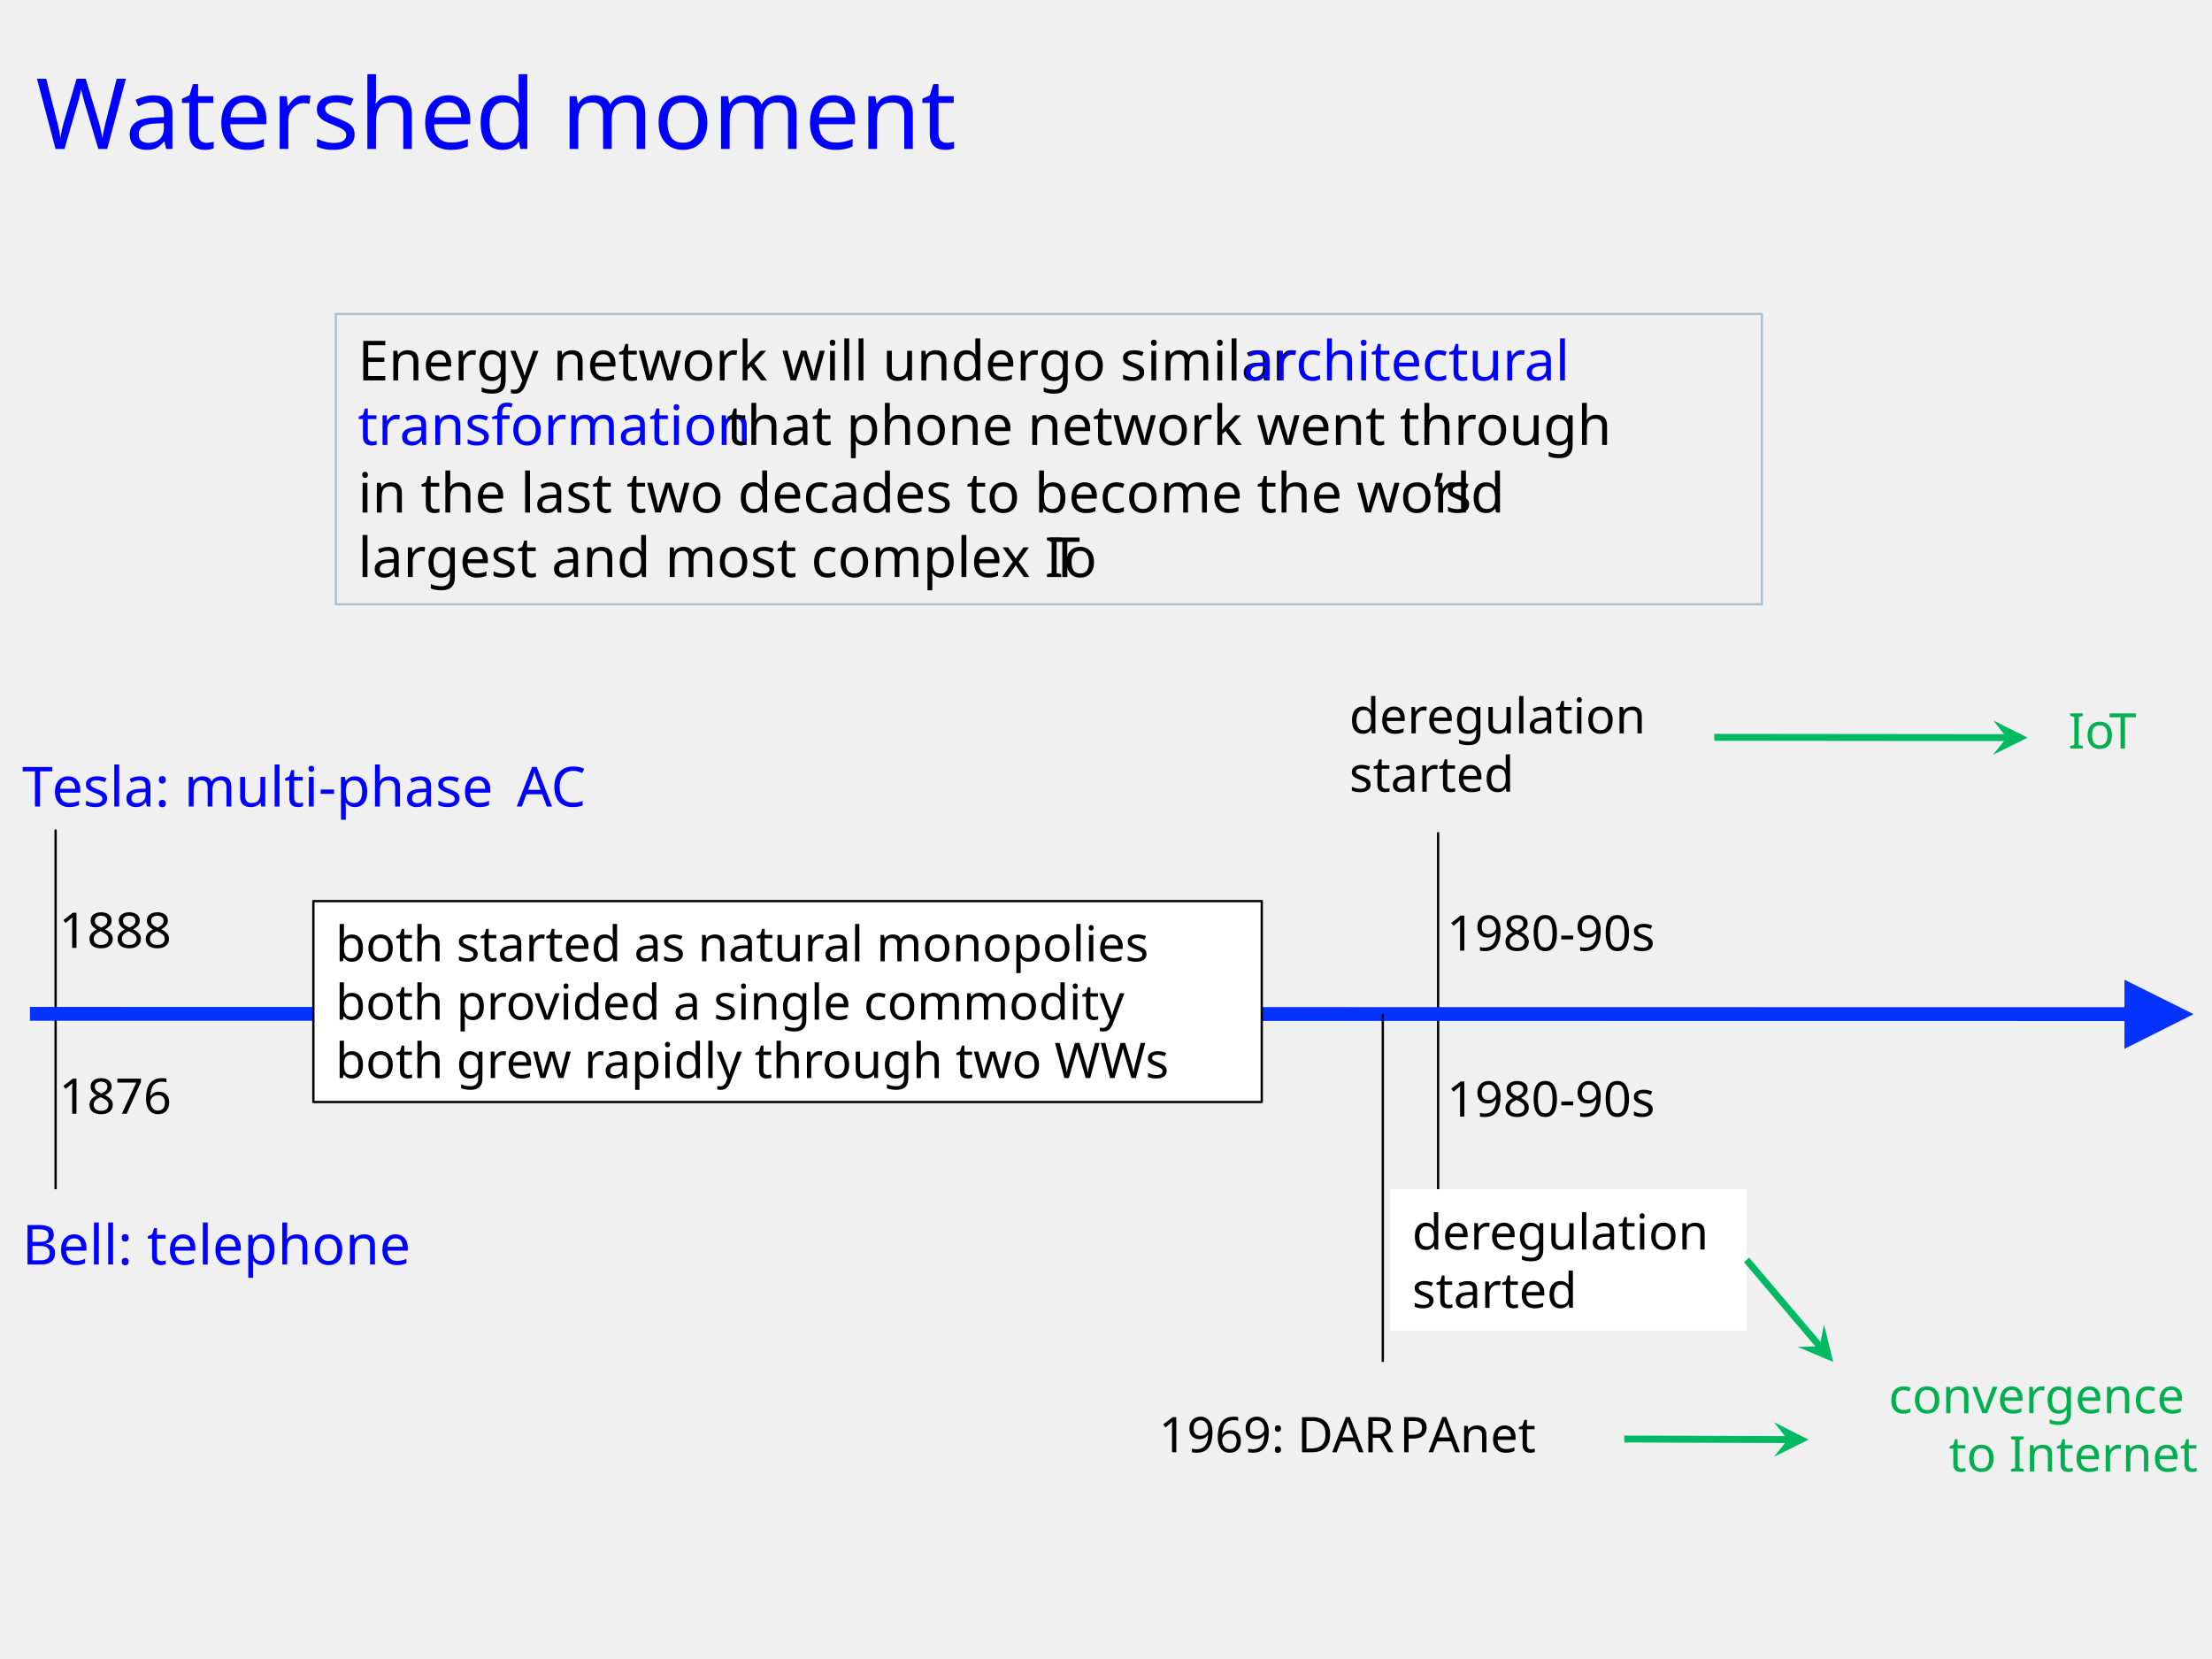
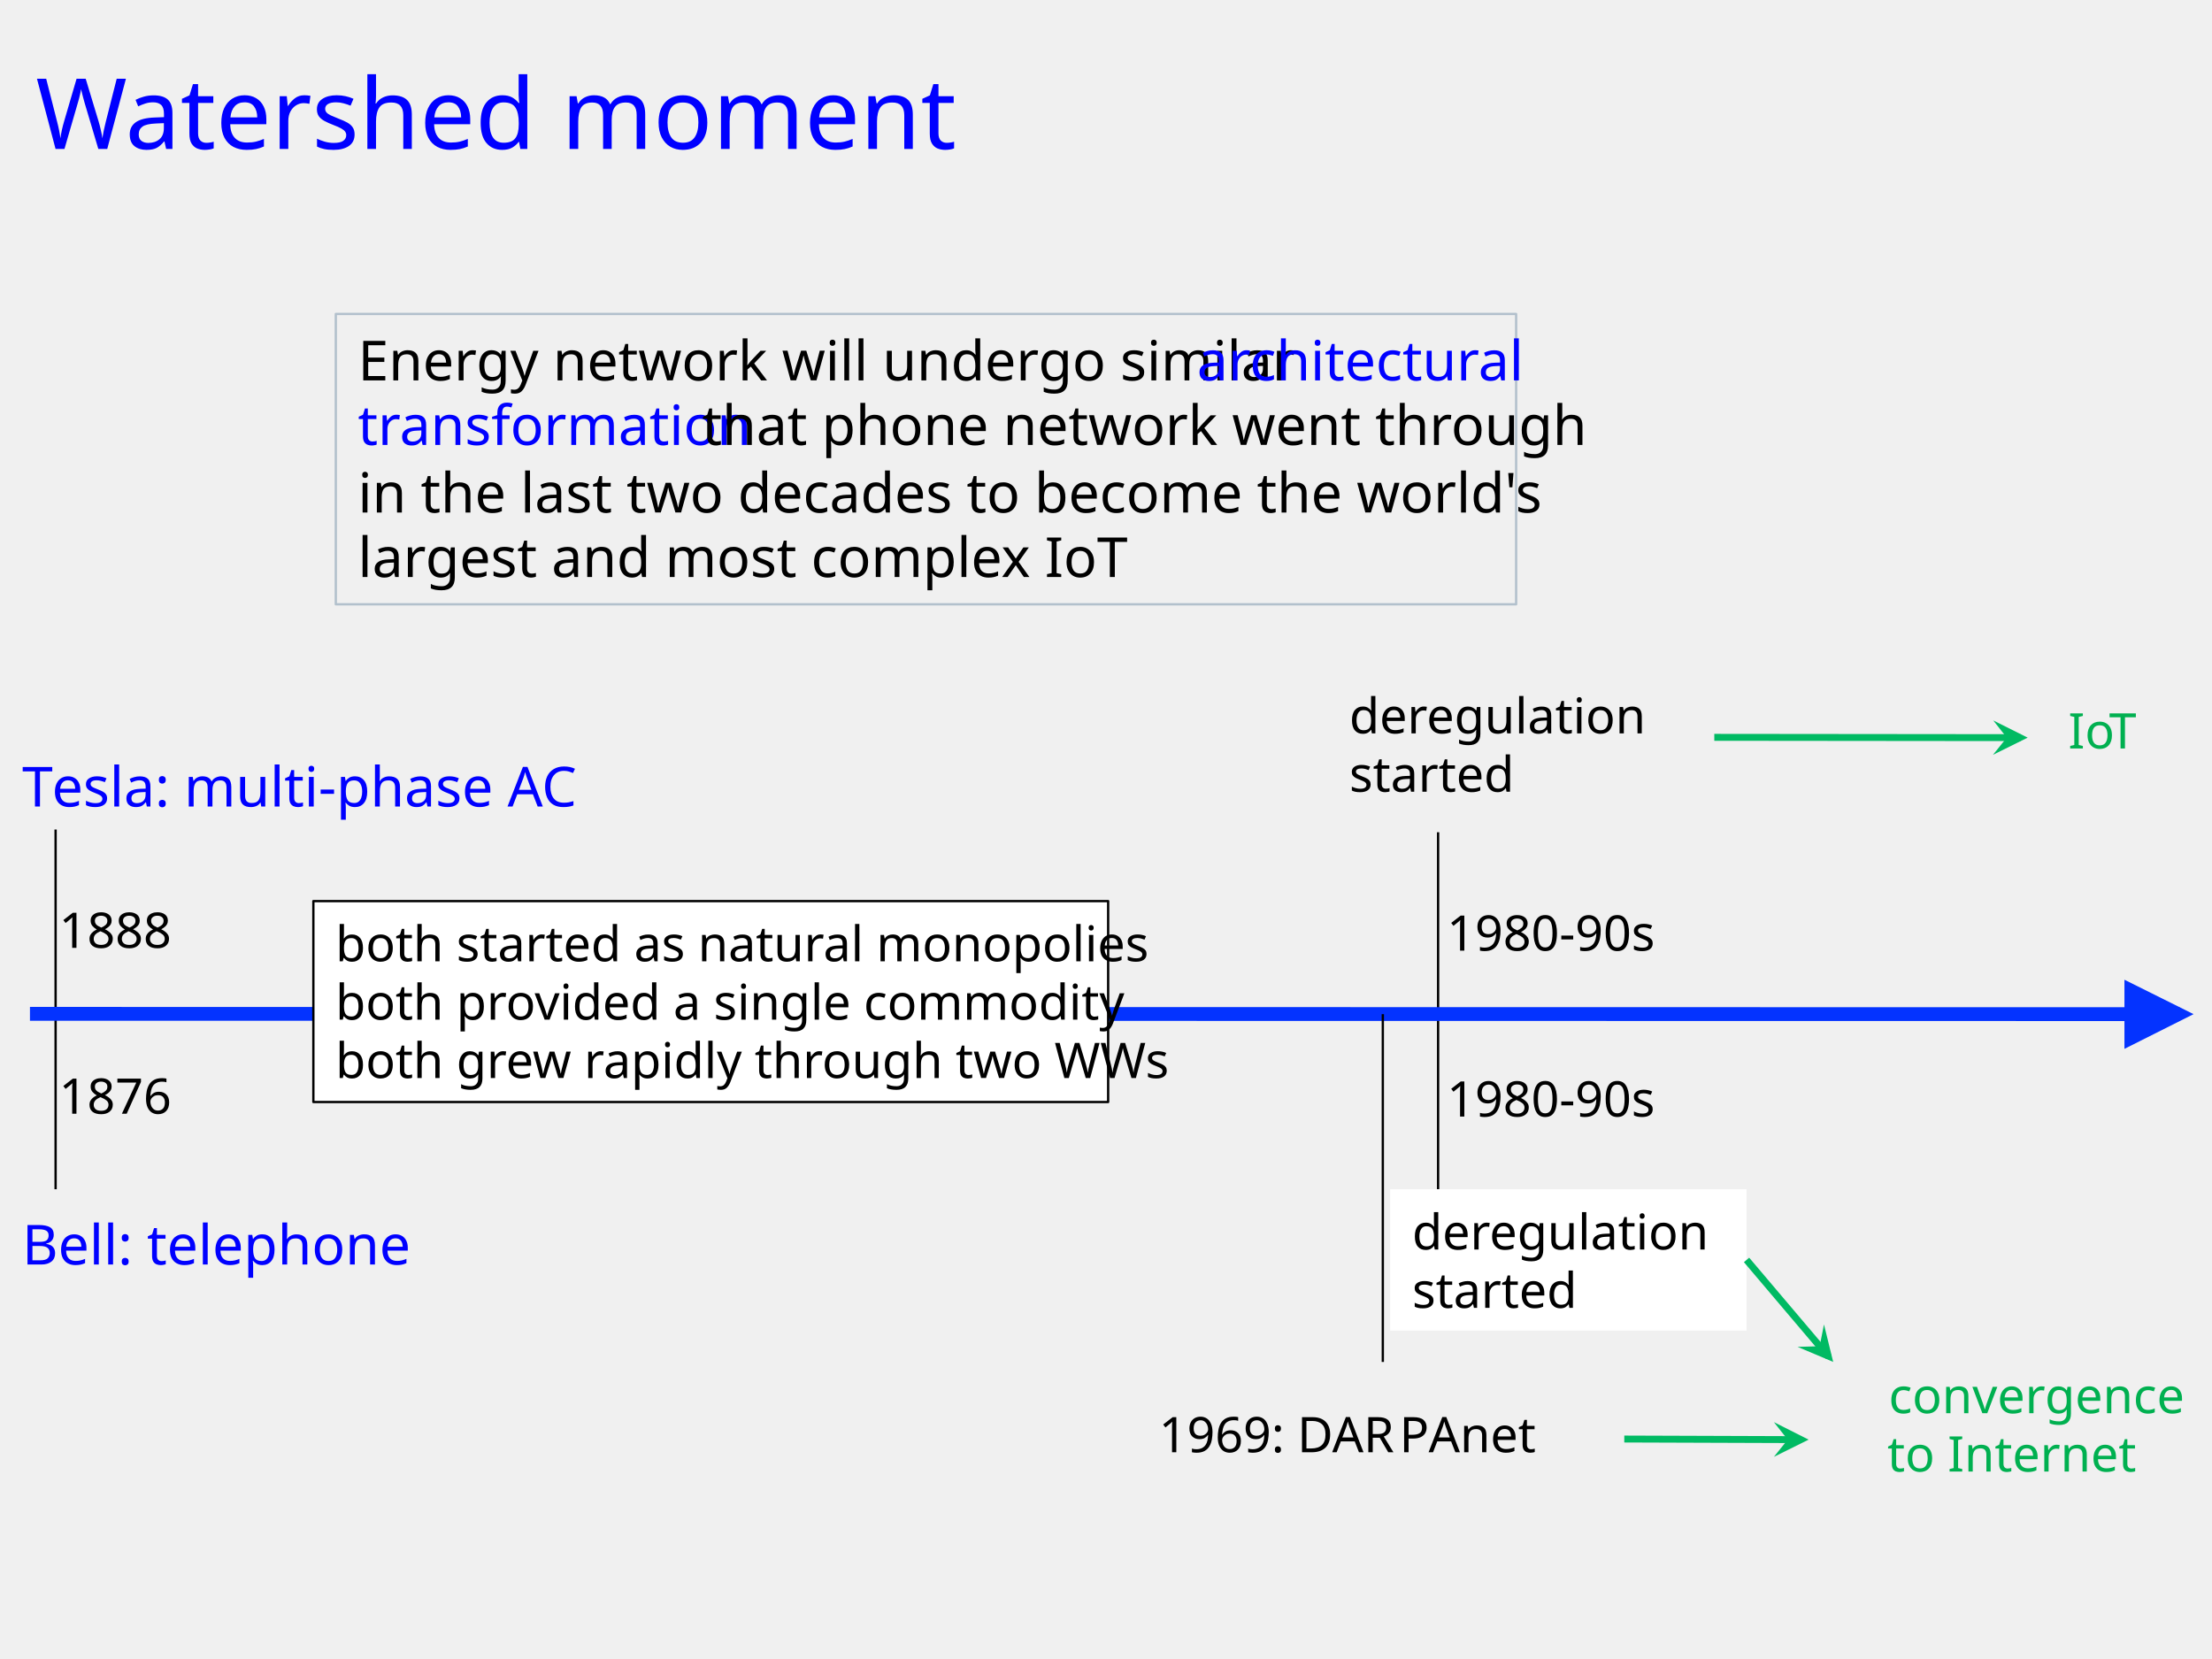
<svg xmlns="http://www.w3.org/2000/svg" xmlns:xlink="http://www.w3.org/1999/xlink" version="1.1" id="Layer_1" x="0px" y="0px" viewBox="0 0 720 540" style="enable-background:new 0 0 720 540;" xml:space="preserve">
  <style type="text/css">
	.st0{display:none;clip-path:url(#SVGID_2_);fill-rule:evenodd;clip-rule:evenodd;fill:#FFFFFF;}
	.st1{display:none;clip-path:url(#SVGID_2_);}
	.st2{display:inline;}
	.st3{font-family:'Verdana';}
	.st4{font-size:16px;}
	.st5{clip-path:url(#SVGID_2_);fill:none;stroke:#000000;stroke-width:0.75;stroke-linejoin:round;stroke-miterlimit:10;}
	.st6{clip-path:url(#SVGID_2_);}
	.st7{fill:#0000FF;}
	.st8{font-family:'ArialMT';}
	.st9{font-size:32px;}

		.st10{clip-path:url(#SVGID_2_);fill:none;stroke:#0433FF;stroke-width:4.5;stroke-linecap:square;stroke-linejoin:round;stroke-miterlimit:10;}
	.st11{clip-path:url(#SVGID_2_);fill-rule:evenodd;clip-rule:evenodd;fill:#0433FF;}
	.st12{font-family:'Arial-BoldMT';}
	.st13{font-size:18px;}
	.st14{letter-spacing:-1;}
	.st15{clip-path:url(#SVGID_2_);fill-rule:evenodd;clip-rule:evenodd;fill:#FFFFFF;}
	.st16{clip-path:url(#SVGID_2_);fill:none;stroke:#B2C0CC;stroke-width:0.75;stroke-linejoin:round;stroke-miterlimit:10;}
	.st17{clip-path:url(#SVGID_2_);fill:none;stroke:#00BA63;stroke-width:2.25;stroke-linejoin:round;stroke-miterlimit:10;}
	.st18{clip-path:url(#SVGID_2_);fill-rule:evenodd;clip-rule:evenodd;fill:#00BA63;}
	.st19{fill:#00B050;}
</style>
  <g>
    <defs>
      <rect id="SVGID_1_" width="720" height="540" />
    </defs>
    <clipPath id="SVGID_2_">
      <use xlink:href="#SVGID_1_" style="overflow:visible;" />
    </clipPath>
    <rect y="0" class="st0" width="720" height="540" />
    <g class="st1">
      <text transform="matrix(1 0 0 1 616.2661 532.0463)" class="st2 st3 st4">Confidential </text>
    </g>
    <line class="st5" x1="18.1" y1="270" x2="18.1" y2="387.1" />
    <line class="st5" x1="468.1" y1="270.9" x2="468.1" y2="387.1" />
    <g class="st6">
      <text transform="matrix(1 0 0 1 11.6432 48.4743)" class="st7 st8 st9">Watershed moment </text>
    </g>
    <line class="st10" x1="12" y1="330" x2="707.2" y2="330.1" />
    <polygon class="st11" points="691.5,318.9 714,330.1 691.5,341.4  " />
    <g class="st6">
      <text transform="matrix(1 0 0 1 7.1989 411.5984)" class="st7 st12 st13">Bell: telephone </text>
    </g>
    <g class="st6">
      <text transform="matrix(1 0 0 1 19.1989 362.5172)" class="st8 st4">1876 </text>
    </g>
    <g class="st6">
      <text transform="matrix(1 0 0 1 7.1991 262.5172)">
        <tspan x="0" y="0" class="st7 st12 st13 st14">T</tspan>
-         <tspan x="9.7" y="0" class="st7 st12 st13">esla: multi-phase</tspan>
-         <tspan x="156.7" y="0" class="st7 st12 st13"> </tspan>
-         <tspan x="161" y="0" class="st7 st12 st13">AC </tspan>
+         <tspan x="9.7" y="0" class="st7 st12 st13">esla: multi-phase AC</tspan>
      </text>
    </g>
    <g class="st6">
      <text transform="matrix(1 0 0 1 19.1989 308.5172)" class="st8 st4">1888 </text>
    </g>
-     <rect x="102" y="293.3" class="st15" width="308.7" height="65.4" />
-     <rect x="102" y="293.3" class="st5" width="308.7" height="65.4" />
+     <rect x="102" y="293.3" class="st15" width="258.7" height="65.4" />
+     <rect x="102" y="293.3" class="st5" width="258.7" height="65.4" />
    <g class="st6">
      <text transform="matrix(1 0 0 1 109.1989 312.8953)" class="st8 st4">both started as natural monopolies </text>
    </g>
    <g class="st6">
      <text transform="matrix(1 0 0 1 109.1989 331.8953)" class="st8 st4">both provided a single commodity </text>
    </g>
    <g class="st6">
      <text transform="matrix(1 0 0 1 109.1989 350.8953)" class="st8 st4">both grew rapidly through two WWs </text>
    </g>
    <g class="st6">
      <text transform="matrix(1 0 0 1 470.9491 363.4359)" class="st8 st4">1980-90s </text>
    </g>
    <g class="st6">
      <text transform="matrix(1 0 0 1 470.9491 309.4359)" class="st8 st4">1980-90s </text>
    </g>
    <g class="st6">
      <text transform="matrix(1 0 0 1 439.1987 238.7065)" class="st8 st4">deregulation </text>
    </g>
    <g class="st6">
      <text transform="matrix(1 0 0 1 439.1987 257.7065)" class="st8 st4">started </text>
    </g>
    <rect x="452.5" y="387.1" class="st15" width="116" height="46" />
    <g class="st6">
      <text transform="matrix(1 0 0 1 459.6621 406.7065)" class="st8 st4">deregulation </text>
    </g>
    <g class="st6">
      <text transform="matrix(1 0 0 1 459.6621 425.7065)" class="st8 st4">started </text>
    </g>
-     <rect x="109.3" y="102.2" class="st16" width="464.2" height="94.5" />
+     <rect x="109.3" y="102.2" class="st16" width="384.2" height="94.5" />
    <g class="st6">
      <text transform="matrix(1 0 0 1 116.4929 123.8208)" class="st8 st13">Energy network will undergo similar </text>
    </g>
    <g class="st6">
-       <text transform="matrix(1 0 0 1 404.6071 123.8208)" class="st7 st8 st13">architectural  </text>
+       <text transform="matrix(1 0 0 1 389.6071 123.8208)" class="st7 st8 st13">architectural  </text>
    </g>
    <g class="st6">
      <text transform="matrix(1 0 0 1 116.4929 144.8207)" class="st7 st8 st13">transformation</text>
    </g>
    <g class="st1">
      <text transform="matrix(1 0 0 1 231.5417 144.8207)" class="st2 st12 st13"> </text>
    </g>
    <g class="st6">
-       <text transform="matrix(1 0 0 1 236.5427 144.8207)" class="st8 st13">that phone network went through </text>
+       <text transform="matrix(1 0 0 1 228.5427 144.8207)" class="st8 st13">that phone network went through </text>
    </g>
    <g class="st6">
      <text transform="matrix(1 0 0 1 116.4929 166.8207)">
-         <tspan x="0" y="0" class="st8 st13">in the last two decades to become the world</tspan>
-         <tspan x="350.2" y="0" class="st8 st13">’</tspan>
-         <tspan x="353.9" y="0" class="st8 st13">s </tspan>
+         <tspan x="0" y="0" class="st8 st13">in the last two decades to become the world's</tspan>
      </text>
    </g>
    <g class="st6">
      <text transform="matrix(1 0 0 1 116.4929 187.8207)">
-         <tspan x="0" y="0" class="st8 st13">largest and most complex Io</tspan>
-         <tspan x="225.1" y="0" class="st8 st13">T</tspan>
-         <tspan x="235.8" y="0" class="st8 st13"> </tspan>
+         <tspan x="0" y="0" class="st8 st13">largest and most complex IoT</tspan>
      </text>
    </g>
    <line class="st17" x1="558" y1="240" x2="657.7" y2="240.1" />
    <polygon class="st18" points="653.2,240.1 648.8,234.5 660,240.1 648.7,245.7  " />
    <g class="st6">
      <text transform="matrix(1 0 0 1 673.1987 243.6283)">
        <tspan x="0" y="0" class="st19 st8 st4">Io</tspan>
        <tspan x="13.3" y="0" class="st19 st8 st4">T</tspan>
        <tspan x="22.8" y="0" class="st19 st8 st4"> </tspan>
      </text>
    </g>
    <line class="st5" x1="450.1" y1="330.1" x2="450.1" y2="443.3" />
    <g class="st6">
      <text transform="matrix(1 0 0 1 377.1988 472.7061)">
        <tspan x="0" y="0" class="st8 st4">1969: DAR</tspan>
        <tspan x="78.3" y="0" class="st8 st4 st14">P</tspan>
        <tspan x="87.8" y="0" class="st8 st4">Anet </tspan>
      </text>
    </g>
    <g class="st6">
      <text transform="matrix(1 0 0 1 614.7509 459.9852)" class="st19 st8 st4">convergence </text>
    </g>
    <g class="st6">
-       <text transform="matrix(1 0 0 1 634.3212 478.9852)" class="st19 st8 st4">to Internet </text>
+       <text transform="matrix(1 0 0 1 614.3212 478.9852)" class="st19 st8 st4">to Internet </text>
    </g>
    <line class="st17" x1="568.5" y1="410.1" x2="595.2" y2="441.6" />
    <polygon class="st18" points="592.3,438.2 593.7,431.1 596.7,443.3 585.1,438.4  " />
    <line class="st17" x1="528.7" y1="468.4" x2="586.4" y2="468.6" />
    <polygon class="st18" points="581.9,468.6 577.4,462.9 588.7,468.6 577.4,474.2  " />
  </g>
</svg>
